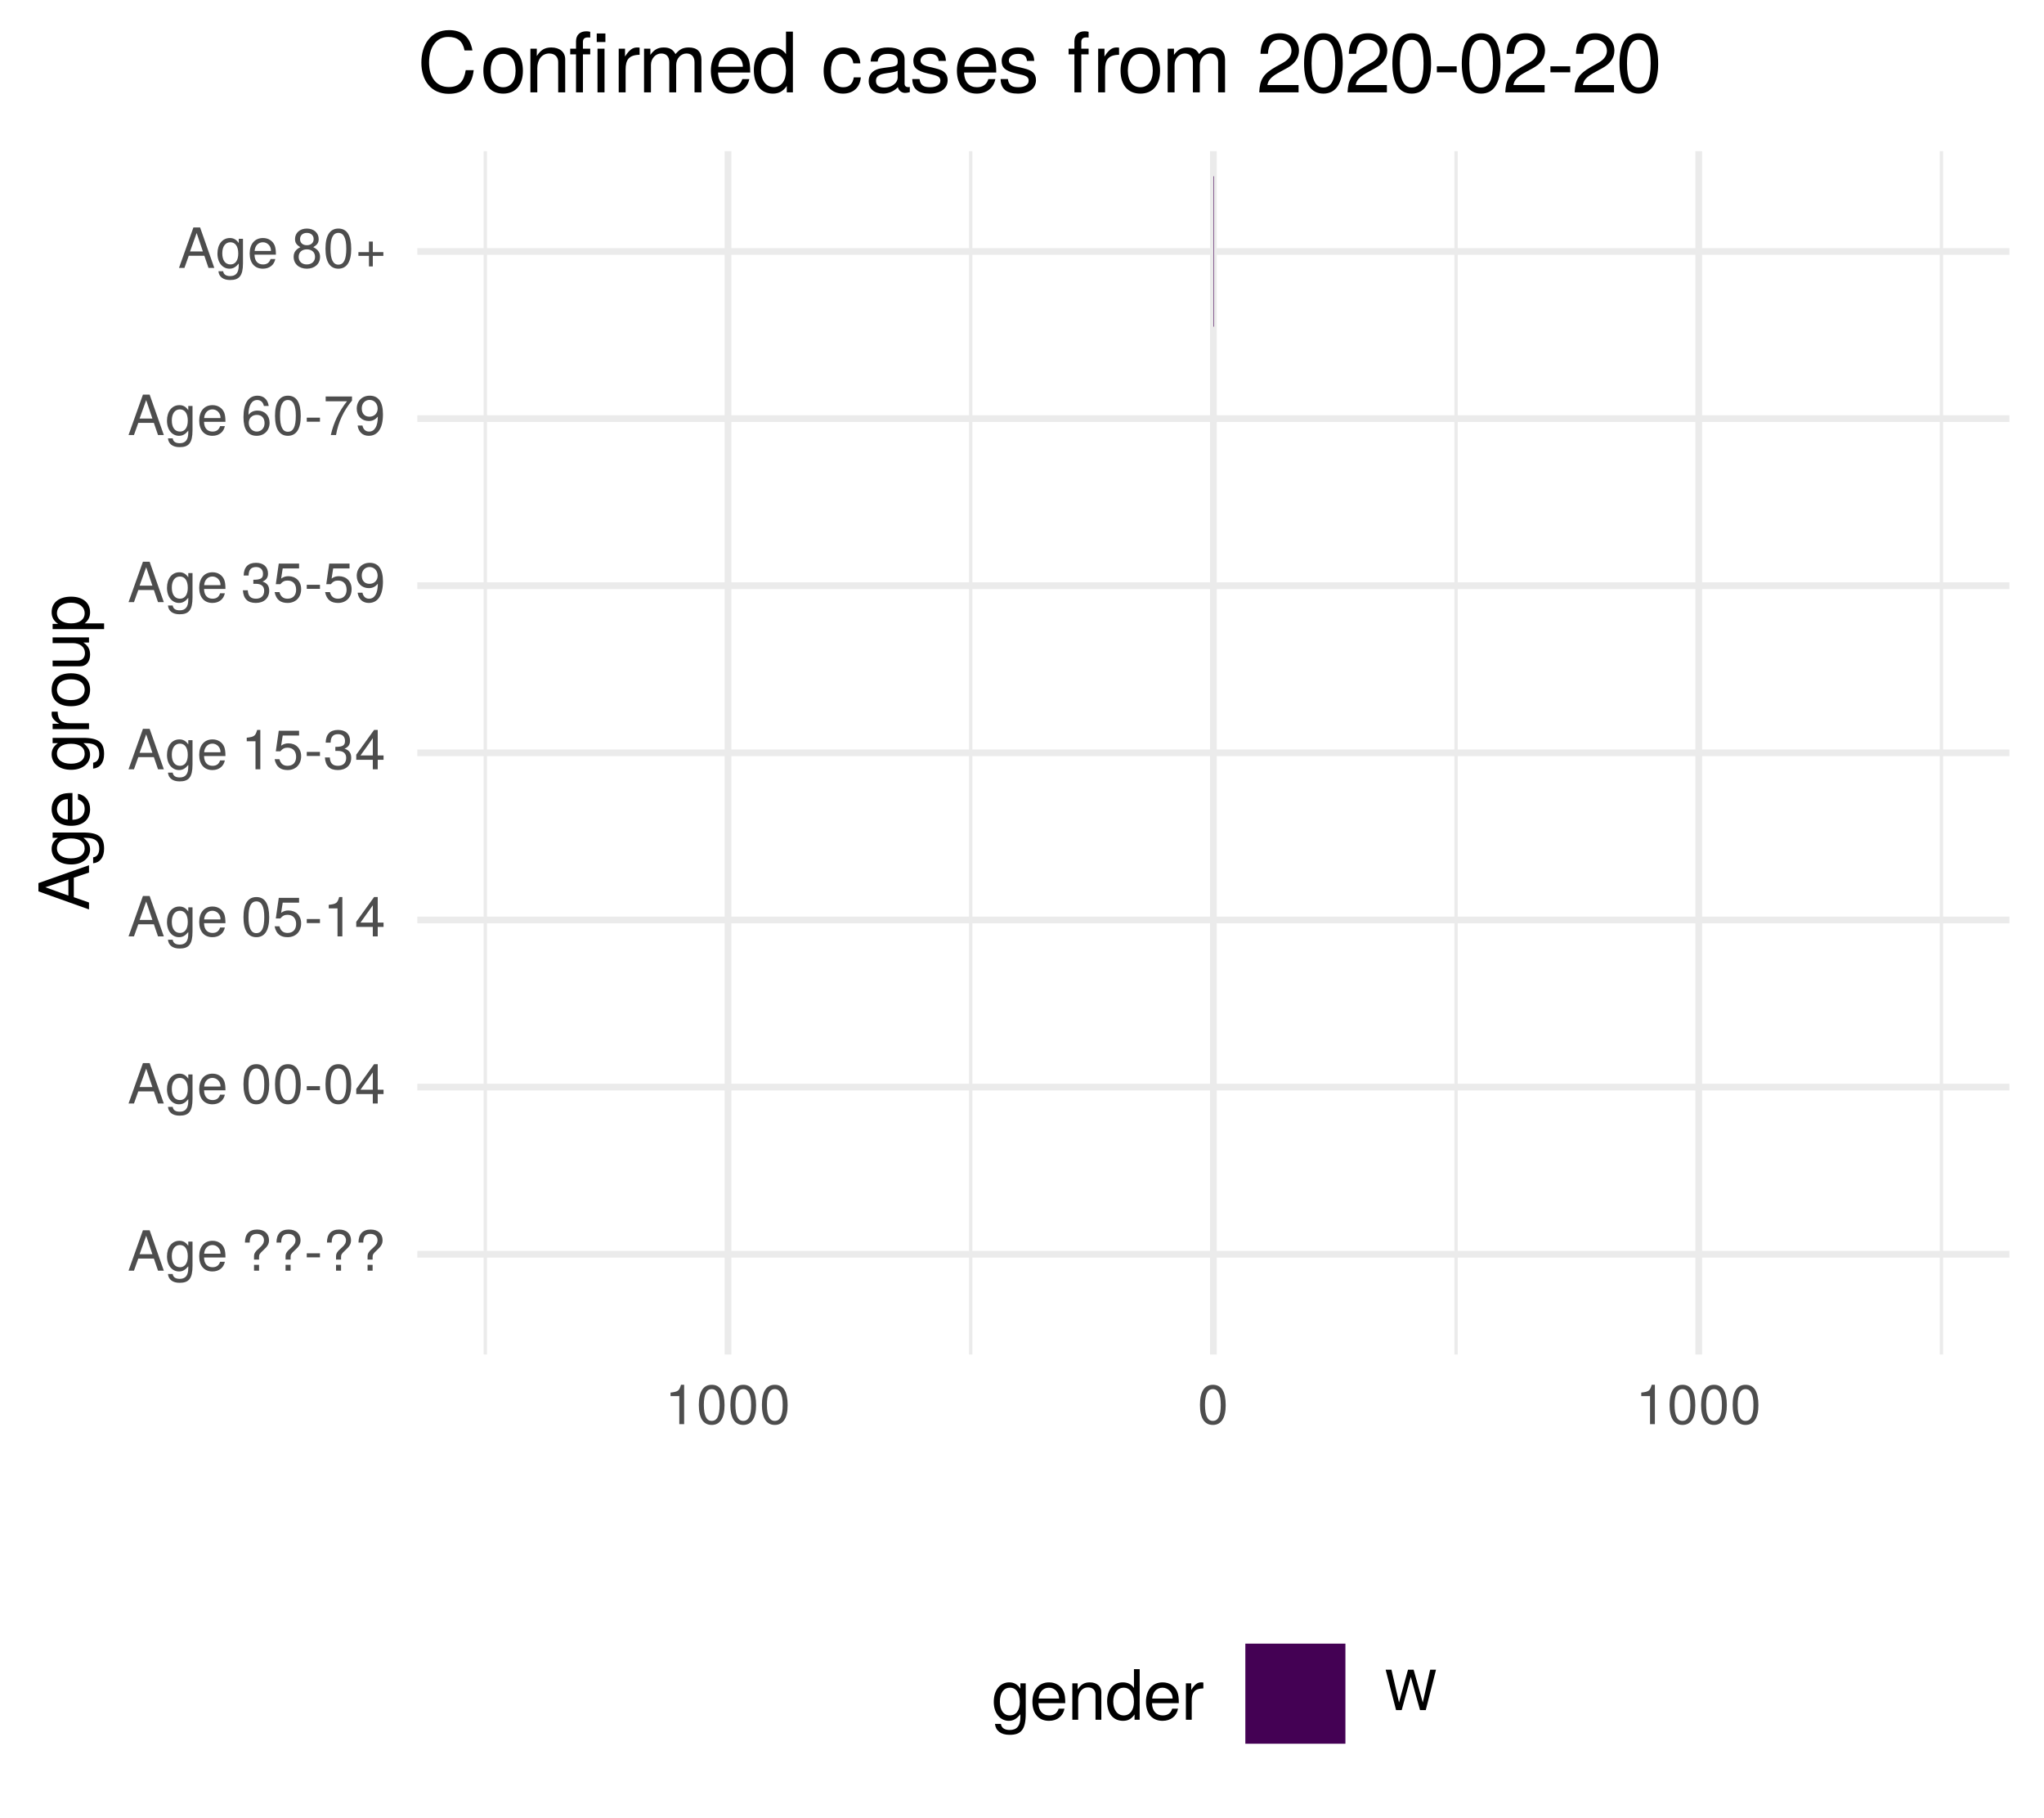
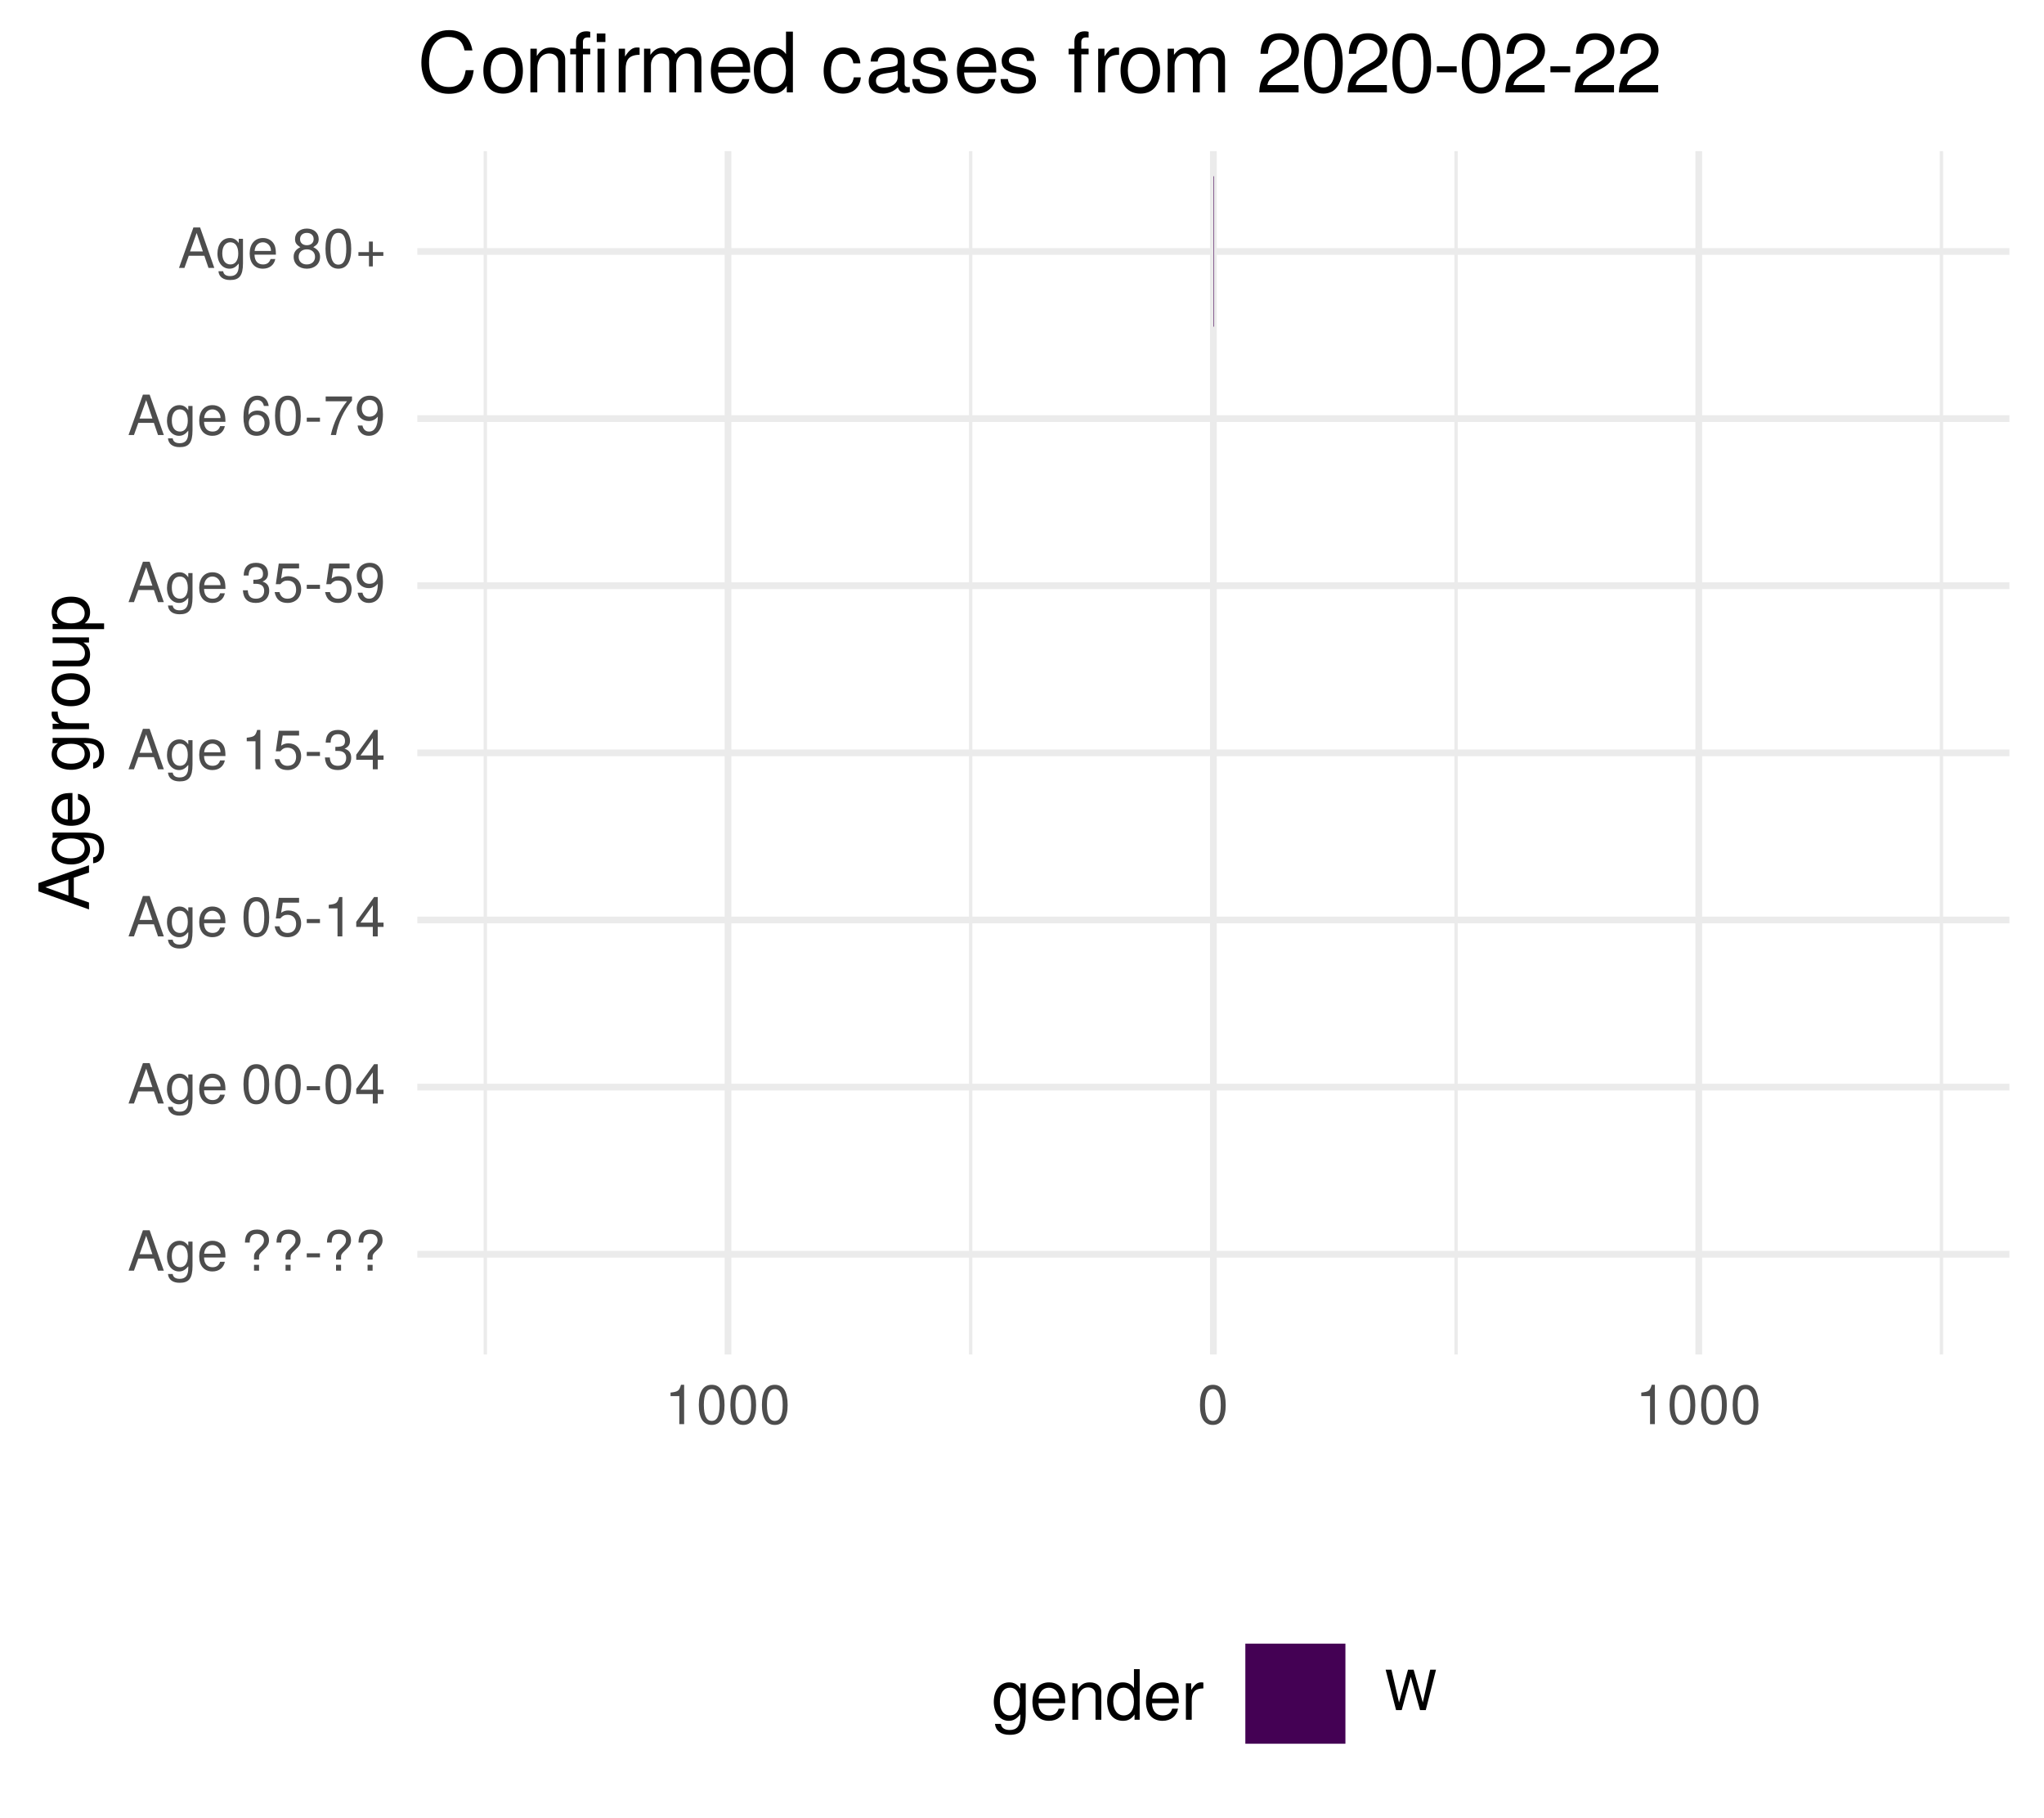
<svg xmlns="http://www.w3.org/2000/svg" xmlns:xlink="http://www.w3.org/1999/xlink" width="324pt" height="288pt" viewBox="0 0 324 288" version="1.1">
  <defs>
    <g>
      <symbol overflow="visible" id="glyph0-0">
        <path style="stroke:none;" d="" />
      </symbol>
      <symbol overflow="visible" id="glyph0-1">
        <path style="stroke:none;" d="M 5.75 0 L 3.5 -6.406 L 2.438 -6.406 L 0.156 0 L 1.016 0 L 1.703 -1.922 L 4.172 -1.922 L 4.828 0 Z M 3.938 -2.609 L 1.906 -2.609 L 2.953 -5.531 Z M 3.938 -2.609 " />
      </symbol>
      <symbol overflow="visible" id="glyph0-2">
        <path style="stroke:none;" d="M 4.297 -0.75 L 4.297 -4.609 L 3.625 -4.609 L 3.625 -3.938 C 3.25 -4.484 2.812 -4.734 2.219 -4.734 C 1.047 -4.734 0.25 -3.75 0.25 -2.266 C 0.25 -0.812 1.078 0.125 2.156 0.125 C 2.734 0.125 3.141 -0.109 3.625 -0.688 L 3.625 -0.391 C 3.625 0.828 3.125 1.297 2.266 1.297 C 1.688 1.297 1.234 1.094 1.156 0.531 L 0.406 0.531 C 0.484 1.406 1.156 1.922 2.25 1.922 C 3.688 1.922 4.297 1.281 4.297 -0.75 Z M 3.547 -2.281 C 3.547 -1.172 3.078 -0.547 2.312 -0.547 C 1.5 -0.547 1.016 -1.188 1.016 -2.312 C 1.016 -3.406 1.516 -4.062 2.297 -4.062 C 3.094 -4.062 3.547 -3.391 3.547 -2.281 Z M 3.547 -2.281 " />
      </symbol>
      <symbol overflow="visible" id="glyph0-3">
        <path style="stroke:none;" d="M 4.516 -2.094 C 4.516 -2.766 4.453 -3.188 4.328 -3.531 C 4.031 -4.281 3.328 -4.734 2.469 -4.734 C 1.172 -4.734 0.359 -3.797 0.359 -2.281 C 0.359 -0.766 1.156 0.125 2.453 0.125 C 3.5 0.125 4.234 -0.469 4.422 -1.406 L 3.672 -1.406 C 3.469 -0.797 3.062 -0.547 2.469 -0.547 C 1.703 -0.547 1.141 -1.031 1.125 -2.094 Z M 3.734 -2.75 C 3.734 -2.75 3.734 -2.703 3.719 -2.688 L 1.141 -2.688 C 1.203 -3.516 1.719 -4.062 2.453 -4.062 C 3.172 -4.062 3.734 -3.469 3.734 -2.75 Z M 3.734 -2.75 " />
      </symbol>
      <symbol overflow="visible" id="glyph0-4">
        <path style="stroke:none;" d="" />
      </symbol>
      <symbol overflow="visible" id="glyph0-5">
        <path style="stroke:none;" d="M 4.422 -4.828 C 4.422 -5.859 3.688 -6.516 2.547 -6.516 C 1.281 -6.516 0.609 -5.812 0.609 -4.453 L 1.359 -4.453 C 1.359 -5.422 1.719 -5.828 2.5 -5.828 C 3.172 -5.828 3.625 -5.422 3.625 -4.828 C 3.625 -4.422 3.438 -4.078 2.969 -3.672 C 2.453 -3.203 2.453 -3.203 2.297 -3 C 2.109 -2.75 2.047 -2.547 2.047 -2.234 L 2.047 -1.75 L 2.844 -1.75 L 2.844 -2.156 C 2.844 -2.547 2.938 -2.703 3.531 -3.25 C 4.203 -3.859 4.422 -4.25 4.422 -4.828 Z M 2.844 0 L 2.844 -0.922 L 2.047 -0.922 L 2.047 0 Z M 2.844 0 " />
      </symbol>
      <symbol overflow="visible" id="glyph0-6">
        <path style="stroke:none;" d="M 2.5 -2.109 L 2.5 -2.75 L 0.406 -2.75 L 0.406 -2.109 Z M 2.5 -2.109 " />
      </symbol>
      <symbol overflow="visible" id="glyph0-7">
        <path style="stroke:none;" d="M 4.453 -3 C 4.453 -5.156 3.781 -6.234 2.422 -6.234 C 1.078 -6.234 0.375 -5.141 0.375 -3.047 C 0.375 -0.953 1.078 0.125 2.422 0.125 C 3.734 0.125 4.453 -0.953 4.453 -3 Z M 3.672 -3.062 C 3.672 -1.297 3.266 -0.516 2.406 -0.516 C 1.578 -0.516 1.172 -1.344 1.172 -3.047 C 1.172 -4.75 1.578 -5.547 2.422 -5.547 C 3.25 -5.547 3.672 -4.734 3.672 -3.062 Z M 3.672 -3.062 " />
      </symbol>
      <symbol overflow="visible" id="glyph0-8">
        <path style="stroke:none;" d="M 4.578 -1.5 L 4.578 -2.188 L 3.656 -2.188 L 3.656 -6.234 L 3.078 -6.234 L 0.25 -2.312 L 0.25 -1.5 L 2.875 -1.5 L 2.875 0 L 3.656 0 L 3.656 -1.5 Z M 2.875 -2.188 L 0.922 -2.188 L 2.875 -4.922 Z M 2.875 -2.188 " />
      </symbol>
      <symbol overflow="visible" id="glyph0-9">
        <path style="stroke:none;" d="M 4.516 -2.062 C 4.516 -3.297 3.688 -4.109 2.5 -4.109 C 2.062 -4.109 1.703 -4 1.344 -3.734 L 1.594 -5.344 L 4.188 -5.344 L 4.188 -6.109 L 0.969 -6.109 L 0.5 -2.844 L 1.219 -2.844 C 1.578 -3.266 1.875 -3.422 2.359 -3.422 C 3.188 -3.422 3.719 -2.891 3.719 -1.969 C 3.719 -1.062 3.203 -0.547 2.359 -0.547 C 1.688 -0.547 1.266 -0.891 1.078 -1.594 L 0.312 -1.594 C 0.562 -0.359 1.266 0.125 2.375 0.125 C 3.641 0.125 4.516 -0.75 4.516 -2.062 Z M 4.516 -2.062 " />
      </symbol>
      <symbol overflow="visible" id="glyph0-10">
        <path style="stroke:none;" d="M 3.047 0 L 3.047 -6.234 L 2.547 -6.234 C 2.266 -5.281 2.094 -5.141 0.891 -5 L 0.891 -4.438 L 2.281 -4.438 L 2.281 0 Z M 3.047 0 " />
      </symbol>
      <symbol overflow="visible" id="glyph0-11">
        <path style="stroke:none;" d="M 4.453 -1.812 C 4.453 -2.562 4.141 -3.016 3.391 -3.266 C 3.969 -3.5 4.266 -3.891 4.266 -4.516 C 4.266 -5.594 3.547 -6.234 2.359 -6.234 C 1.109 -6.234 0.438 -5.547 0.406 -4.219 L 1.188 -4.219 C 1.203 -5.141 1.578 -5.562 2.375 -5.562 C 3.062 -5.562 3.469 -5.156 3.469 -4.5 C 3.469 -3.828 3.188 -3.547 1.938 -3.547 L 1.938 -2.906 L 2.359 -2.906 C 3.219 -2.906 3.656 -2.5 3.656 -1.797 C 3.656 -1.016 3.172 -0.547 2.359 -0.547 C 1.516 -0.547 1.109 -0.969 1.062 -1.875 L 0.281 -1.875 C 0.375 -0.5 1.062 0.125 2.344 0.125 C 3.625 0.125 4.453 -0.641 4.453 -1.812 Z M 4.453 -1.812 " />
      </symbol>
      <symbol overflow="visible" id="glyph0-12">
        <path style="stroke:none;" d="M 4.484 -3.266 C 4.484 -5.219 3.797 -6.234 2.375 -6.234 C 1.188 -6.234 0.328 -5.391 0.328 -4.172 C 0.328 -3.016 1.125 -2.219 2.25 -2.219 C 2.844 -2.219 3.266 -2.438 3.672 -2.922 C 3.672 -1.406 3.172 -0.547 2.281 -0.547 C 1.734 -0.547 1.359 -0.891 1.234 -1.5 L 0.469 -1.5 C 0.609 -0.469 1.281 0.125 2.234 0.125 C 3.688 0.125 4.484 -1.109 4.484 -3.266 Z M 3.641 -4.188 C 3.641 -3.422 3.094 -2.906 2.344 -2.906 C 1.594 -2.906 1.125 -3.391 1.125 -4.234 C 1.125 -5.016 1.656 -5.562 2.359 -5.562 C 3.094 -5.562 3.641 -5 3.641 -4.188 Z M 3.641 -4.188 " />
      </symbol>
      <symbol overflow="visible" id="glyph0-13">
        <path style="stroke:none;" d="M 4.516 -1.938 C 4.516 -3.094 3.719 -3.875 2.609 -3.875 C 1.984 -3.875 1.5 -3.641 1.172 -3.188 C 1.172 -4.703 1.672 -5.547 2.562 -5.547 C 3.109 -5.547 3.484 -5.203 3.609 -4.609 L 4.375 -4.609 C 4.234 -5.625 3.562 -6.234 2.609 -6.234 C 1.156 -6.234 0.375 -5.016 0.375 -2.844 C 0.375 -0.891 1.047 0.125 2.469 0.125 C 3.656 0.125 4.516 -0.719 4.516 -1.938 Z M 3.719 -1.875 C 3.719 -1.094 3.188 -0.547 2.484 -0.547 C 1.766 -0.547 1.219 -1.125 1.219 -1.922 C 1.219 -2.688 1.734 -3.188 2.5 -3.188 C 3.25 -3.188 3.719 -2.703 3.719 -1.875 Z M 3.719 -1.875 " />
      </symbol>
      <symbol overflow="visible" id="glyph0-14">
        <path style="stroke:none;" d="M 4.578 -5.453 L 4.578 -6.109 L 0.406 -6.109 L 0.406 -5.344 L 3.781 -5.344 C 2.531 -3.781 1.656 -1.953 1.219 0 L 2.047 0 C 2.391 -2.016 3.266 -3.891 4.578 -5.453 Z M 4.578 -5.453 " />
      </symbol>
      <symbol overflow="visible" id="glyph0-15">
        <path style="stroke:none;" d="M 4.516 -1.766 C 4.516 -2.453 4.156 -2.938 3.438 -3.281 C 4.078 -3.672 4.297 -3.984 4.297 -4.578 C 4.297 -5.547 3.531 -6.234 2.422 -6.234 C 1.312 -6.234 0.547 -5.547 0.547 -4.578 C 0.547 -4 0.75 -3.672 1.391 -3.281 C 0.672 -2.938 0.328 -2.453 0.328 -1.766 C 0.328 -0.625 1.188 0.125 2.422 0.125 C 3.656 0.125 4.516 -0.625 4.516 -1.766 Z M 3.5 -4.562 C 3.5 -3.969 3.062 -3.594 2.422 -3.594 C 1.766 -3.594 1.344 -3.969 1.344 -4.562 C 1.344 -5.156 1.766 -5.547 2.422 -5.547 C 3.078 -5.547 3.5 -5.156 3.5 -4.562 Z M 3.719 -1.75 C 3.719 -1.016 3.188 -0.547 2.406 -0.547 C 1.641 -0.547 1.125 -1.016 1.125 -1.75 C 1.125 -2.484 1.641 -2.938 2.422 -2.938 C 3.188 -2.938 3.719 -2.484 3.719 -1.75 Z M 3.719 -1.75 " />
      </symbol>
      <symbol overflow="visible" id="glyph0-16">
        <path style="stroke:none;" d="M 4.547 -1.906 L 4.547 -2.5 L 2.875 -2.5 L 2.875 -4.172 L 2.266 -4.172 L 2.266 -2.5 L 0.594 -2.5 L 0.594 -1.906 L 2.266 -1.906 L 2.266 -0.234 L 2.875 -0.234 L 2.875 -1.906 Z M 4.547 -1.906 " />
      </symbol>
      <symbol overflow="visible" id="glyph0-17">
        <path style="stroke:none;" d="M 8.172 -6.406 L 7.25 -6.406 L 6.078 -1.203 L 4.625 -6.406 L 3.734 -6.406 L 2.312 -1.203 L 1.109 -6.406 L 0.188 -6.406 L 1.844 0 L 2.734 0 L 4.172 -5.266 L 5.641 0 L 6.547 0 Z M 8.172 -6.406 " />
      </symbol>
      <symbol overflow="visible" id="glyph1-0">
        <path style="stroke:none;" d="" />
      </symbol>
      <symbol overflow="visible" id="glyph1-1">
        <path style="stroke:none;" d="M 0 -7.188 L -8.016 -4.359 L -8.016 -3.047 L 0 -0.188 L 0 -1.281 L -2.406 -2.125 L -2.406 -5.219 L 0 -6.031 Z M -3.266 -4.922 L -3.266 -2.375 L -6.922 -3.703 Z M -3.266 -4.922 " />
      </symbol>
      <symbol overflow="visible" id="glyph1-2">
        <path style="stroke:none;" d="M -0.953 -5.375 L -5.766 -5.375 L -5.766 -4.531 L -4.922 -4.531 C -5.609 -4.062 -5.922 -3.516 -5.922 -2.766 C -5.922 -1.312 -4.703 -0.312 -2.828 -0.312 C -1.016 -0.312 0.172 -1.344 0.172 -2.688 C 0.172 -3.422 -0.141 -3.922 -0.875 -4.531 L -0.484 -4.531 C 1.047 -4.531 1.625 -3.906 1.625 -2.844 C 1.625 -2.109 1.359 -1.547 0.656 -1.438 L 0.656 -0.5 C 1.75 -0.609 2.391 -1.453 2.391 -2.812 C 2.391 -4.609 1.594 -5.375 -0.953 -5.375 Z M -2.844 -4.438 C -1.469 -4.438 -0.688 -3.844 -0.688 -2.875 C -0.688 -1.875 -1.484 -1.281 -2.875 -1.281 C -4.266 -1.281 -5.078 -1.891 -5.078 -2.875 C -5.078 -3.859 -4.25 -4.438 -2.844 -4.438 Z M -2.844 -4.438 " />
      </symbol>
      <symbol overflow="visible" id="glyph1-3">
        <path style="stroke:none;" d="M -2.625 -5.641 C -3.453 -5.641 -3.984 -5.578 -4.406 -5.406 C -5.359 -5.031 -5.922 -4.156 -5.922 -3.078 C -5.922 -1.469 -4.734 -0.438 -2.844 -0.438 C -0.953 -0.438 0.172 -1.438 0.172 -3.062 C 0.172 -4.375 -0.578 -5.297 -1.75 -5.516 L -1.75 -4.594 C -0.984 -4.344 -0.688 -3.828 -0.688 -3.094 C -0.688 -2.141 -1.297 -1.422 -2.625 -1.391 Z M -3.438 -4.656 C -3.438 -4.656 -3.391 -4.656 -3.359 -4.656 L -3.359 -1.422 C -4.391 -1.5 -5.078 -2.141 -5.078 -3.062 C -5.078 -3.969 -4.328 -4.656 -3.438 -4.656 Z M -3.438 -4.656 " />
      </symbol>
      <symbol overflow="visible" id="glyph1-4">
        <path style="stroke:none;" d="" />
      </symbol>
      <symbol overflow="visible" id="glyph1-5">
        <path style="stroke:none;" d="M -4.969 -3.531 L -5.891 -3.531 C -5.922 -3.375 -5.922 -3.297 -5.922 -3.172 C -5.922 -2.578 -5.578 -2.141 -4.719 -1.609 L -5.766 -1.609 L -5.766 -0.766 L 0 -0.766 L 0 -1.688 L -2.984 -1.688 C -4.297 -1.688 -4.938 -2.109 -4.969 -3.531 Z M -4.969 -3.531 " />
      </symbol>
      <symbol overflow="visible" id="glyph1-6">
        <path style="stroke:none;" d="M -2.844 -5.609 C -4.828 -5.609 -5.922 -4.656 -5.922 -2.984 C -5.922 -1.375 -4.812 -0.391 -2.875 -0.391 C -0.953 -0.391 0.172 -1.359 0.172 -3 C 0.172 -4.625 -0.953 -5.609 -2.844 -5.609 Z M -2.844 -4.656 C -1.5 -4.656 -0.688 -4.016 -0.688 -3 C -0.688 -1.984 -1.484 -1.359 -2.875 -1.359 C -4.266 -1.359 -5.078 -1.984 -5.078 -3 C -5.078 -4.031 -4.281 -4.656 -2.844 -4.656 Z M -2.844 -4.656 " />
      </symbol>
      <symbol overflow="visible" id="glyph1-7">
        <path style="stroke:none;" d="M 0 -5.297 L -5.766 -5.297 L -5.766 -4.391 L -2.578 -4.391 C -1.406 -4.391 -0.641 -3.766 -0.641 -2.812 C -0.641 -2.094 -1.078 -1.625 -1.766 -1.625 L -5.766 -1.625 L -5.766 -0.719 L -1.406 -0.719 C -0.453 -0.719 0.172 -1.438 0.172 -2.547 C 0.172 -3.406 -0.125 -3.938 -0.891 -4.484 L 0 -4.484 Z M 0 -5.297 " />
      </symbol>
      <symbol overflow="visible" id="glyph1-8">
        <path style="stroke:none;" d="M -2.828 -5.75 C -4.766 -5.75 -5.922 -4.812 -5.922 -3.281 C -5.922 -2.5 -5.578 -1.875 -4.891 -1.438 L -5.766 -1.438 L -5.766 -0.609 L 2.391 -0.609 L 2.391 -1.516 L -0.688 -1.516 C -0.094 -2 0.172 -2.547 0.172 -3.281 C 0.172 -4.781 -0.984 -5.75 -2.828 -5.75 Z M -2.844 -4.797 C -1.547 -4.797 -0.688 -4.125 -0.688 -3.125 C -0.688 -2.156 -1.484 -1.516 -2.844 -1.516 C -4.188 -1.516 -5.078 -2.156 -5.078 -3.125 C -5.078 -4.141 -4.219 -4.797 -2.844 -4.797 Z M -2.844 -4.797 " />
      </symbol>
      <symbol overflow="visible" id="glyph2-0">
        <path style="stroke:none;" d="" />
      </symbol>
      <symbol overflow="visible" id="glyph2-1">
        <path style="stroke:none;" d="M 5.375 -0.953 L 5.375 -5.766 L 4.531 -5.766 L 4.531 -4.922 C 4.062 -5.609 3.516 -5.922 2.766 -5.922 C 1.312 -5.922 0.312 -4.703 0.312 -2.828 C 0.312 -1.016 1.344 0.172 2.688 0.172 C 3.422 0.172 3.922 -0.141 4.531 -0.875 L 4.531 -0.484 C 4.531 1.047 3.906 1.625 2.844 1.625 C 2.109 1.625 1.547 1.359 1.438 0.656 L 0.5 0.656 C 0.609 1.75 1.453 2.391 2.812 2.391 C 4.609 2.391 5.375 1.594 5.375 -0.953 Z M 4.438 -2.844 C 4.438 -1.469 3.844 -0.688 2.875 -0.688 C 1.875 -0.688 1.281 -1.484 1.281 -2.875 C 1.281 -4.266 1.891 -5.078 2.875 -5.078 C 3.859 -5.078 4.438 -4.25 4.438 -2.844 Z M 4.438 -2.844 " />
      </symbol>
      <symbol overflow="visible" id="glyph2-2">
        <path style="stroke:none;" d="M 5.641 -2.625 C 5.641 -3.453 5.578 -3.984 5.406 -4.406 C 5.031 -5.359 4.156 -5.922 3.078 -5.922 C 1.469 -5.922 0.438 -4.734 0.438 -2.844 C 0.438 -0.953 1.438 0.172 3.062 0.172 C 4.375 0.172 5.297 -0.578 5.516 -1.75 L 4.594 -1.75 C 4.344 -0.984 3.828 -0.688 3.094 -0.688 C 2.141 -0.688 1.422 -1.297 1.391 -2.625 Z M 4.656 -3.438 C 4.656 -3.438 4.656 -3.391 4.656 -3.359 L 1.422 -3.359 C 1.5 -4.391 2.141 -5.078 3.062 -5.078 C 3.969 -5.078 4.656 -4.328 4.656 -3.438 Z M 4.656 -3.438 " />
      </symbol>
      <symbol overflow="visible" id="glyph2-3">
        <path style="stroke:none;" d="M 5.359 0 L 5.359 -4.359 C 5.359 -5.312 4.641 -5.922 3.531 -5.922 C 2.672 -5.922 2.125 -5.594 1.609 -4.797 L 1.609 -5.766 L 0.766 -5.766 L 0.766 0 L 1.688 0 L 1.688 -3.172 C 1.688 -4.359 2.328 -5.125 3.25 -5.125 C 3.984 -5.125 4.438 -4.688 4.438 -4 L 4.438 0 Z M 5.359 0 " />
      </symbol>
      <symbol overflow="visible" id="glyph2-4">
        <path style="stroke:none;" d="M 5.438 0 L 5.438 -8.016 L 4.531 -8.016 L 4.531 -5.031 C 4.141 -5.625 3.531 -5.922 2.766 -5.922 C 1.266 -5.922 0.281 -4.781 0.281 -2.938 C 0.281 -0.984 1.25 0.172 2.797 0.172 C 3.594 0.172 4.141 -0.125 4.625 -0.844 L 4.625 0 Z M 4.531 -2.859 C 4.531 -1.531 3.891 -0.688 2.922 -0.688 C 1.906 -0.688 1.25 -1.547 1.25 -2.875 C 1.25 -4.219 1.906 -5.078 2.922 -5.078 C 3.906 -5.078 4.531 -4.188 4.531 -2.859 Z M 4.531 -2.859 " />
      </symbol>
      <symbol overflow="visible" id="glyph2-5">
        <path style="stroke:none;" d="M 3.531 -4.969 L 3.531 -5.891 C 3.375 -5.922 3.297 -5.922 3.172 -5.922 C 2.578 -5.922 2.141 -5.578 1.609 -4.719 L 1.609 -5.766 L 0.766 -5.766 L 0.766 0 L 1.688 0 L 1.688 -2.984 C 1.688 -4.297 2.109 -4.938 3.531 -4.969 Z M 3.531 -4.969 " />
      </symbol>
      <symbol overflow="visible" id="glyph3-0">
        <path style="stroke:none;" d="" />
      </symbol>
      <symbol overflow="visible" id="glyph3-1">
        <path style="stroke:none;" d="M 8.938 -3.516 L 7.672 -3.516 C 7.375 -1.688 6.609 -0.844 4.984 -0.844 C 3.078 -0.844 1.859 -2.312 1.859 -4.719 C 1.859 -7.188 3.031 -8.781 4.891 -8.781 C 6.391 -8.781 7.188 -8.109 7.484 -6.641 L 8.734 -6.641 C 8.359 -8.75 7.141 -9.859 5.031 -9.859 C 2.109 -9.859 0.641 -7.516 0.641 -4.703 C 0.641 -1.891 2.156 0.234 4.984 0.234 C 7.328 0.234 8.641 -1 8.938 -3.516 Z M 8.938 -3.516 " />
      </symbol>
      <symbol overflow="visible" id="glyph3-2">
        <path style="stroke:none;" d="M 6.734 -3.406 C 6.734 -5.797 5.578 -7.109 3.594 -7.109 C 1.656 -7.109 0.469 -5.781 0.469 -3.453 C 0.469 -1.141 1.641 0.203 3.609 0.203 C 5.547 0.203 6.734 -1.141 6.734 -3.406 Z M 5.578 -3.422 C 5.578 -1.797 4.812 -0.812 3.609 -0.812 C 2.375 -0.812 1.625 -1.781 1.625 -3.453 C 1.625 -5.125 2.375 -6.094 3.609 -6.094 C 4.844 -6.094 5.578 -5.141 5.578 -3.422 Z M 5.578 -3.422 " />
      </symbol>
      <symbol overflow="visible" id="glyph3-3">
        <path style="stroke:none;" d="M 6.438 0 L 6.438 -5.234 C 6.438 -6.375 5.578 -7.109 4.234 -7.109 C 3.203 -7.109 2.547 -6.719 1.938 -5.75 L 1.938 -6.922 L 0.922 -6.922 L 0.922 0 L 2.016 0 L 2.016 -3.812 C 2.016 -5.234 2.781 -6.156 3.906 -6.156 C 4.781 -6.156 5.328 -5.625 5.328 -4.797 L 5.328 0 Z M 6.438 0 " />
      </symbol>
      <symbol overflow="visible" id="glyph3-4">
        <path style="stroke:none;" d="M 3.406 -6.016 L 3.406 -6.922 L 2.25 -6.922 L 2.25 -8 C 2.25 -8.469 2.516 -8.703 3.031 -8.703 C 3.109 -8.703 3.156 -8.703 3.406 -8.688 L 3.406 -9.594 C 3.156 -9.656 3.016 -9.672 2.781 -9.672 C 1.766 -9.672 1.156 -9.078 1.156 -8.094 L 1.156 -6.922 L 0.234 -6.922 L 0.234 -6.016 L 1.156 -6.016 L 1.156 0 L 2.25 0 L 2.25 -6.016 Z M 5.672 0 L 5.672 -6.922 L 4.562 -6.922 L 4.562 0 Z M 5.812 -7.969 L 5.812 -9.328 L 4.438 -9.328 L 4.438 -7.969 Z M 5.812 -7.969 " />
      </symbol>
      <symbol overflow="visible" id="glyph3-5">
        <path style="stroke:none;" d="M 4.234 -5.953 L 4.234 -7.078 C 4.047 -7.109 3.969 -7.109 3.812 -7.109 C 3.109 -7.109 2.562 -6.688 1.922 -5.672 L 1.922 -6.922 L 0.922 -6.922 L 0.922 0 L 2.016 0 L 2.016 -3.594 C 2.016 -5.156 2.531 -5.922 4.234 -5.953 Z M 4.234 -5.953 " />
      </symbol>
      <symbol overflow="visible" id="glyph3-6">
        <path style="stroke:none;" d="M 10.031 0 L 10.031 -5.188 C 10.031 -6.438 9.344 -7.109 8.047 -7.109 C 7.125 -7.109 6.578 -6.844 5.922 -6.062 C 5.516 -6.797 4.969 -7.109 4.062 -7.109 C 3.141 -7.109 2.531 -6.766 1.938 -5.938 L 1.938 -6.922 L 0.938 -6.922 L 0.938 0 L 2.031 0 L 2.031 -4.344 C 2.031 -5.344 2.766 -6.156 3.656 -6.156 C 4.469 -6.156 4.938 -5.656 4.938 -4.766 L 4.938 0 L 6.031 0 L 6.031 -4.344 C 6.031 -5.344 6.766 -6.156 7.672 -6.156 C 8.469 -6.156 8.938 -5.641 8.938 -4.766 L 8.938 0 Z M 10.031 0 " />
      </symbol>
      <symbol overflow="visible" id="glyph3-7">
        <path style="stroke:none;" d="M 6.766 -3.141 C 6.766 -4.141 6.688 -4.781 6.5 -5.297 C 6.047 -6.438 4.984 -7.109 3.703 -7.109 C 1.766 -7.109 0.531 -5.688 0.531 -3.422 C 0.531 -1.156 1.734 0.203 3.672 0.203 C 5.25 0.203 6.344 -0.703 6.625 -2.094 L 5.516 -2.094 C 5.219 -1.188 4.594 -0.812 3.703 -0.812 C 2.562 -0.812 1.703 -1.562 1.672 -3.141 Z M 5.594 -4.125 C 5.594 -4.125 5.594 -4.062 5.578 -4.047 L 1.703 -4.047 C 1.797 -5.266 2.578 -6.094 3.688 -6.094 C 4.766 -6.094 5.594 -5.203 5.594 -4.125 Z M 5.594 -4.125 " />
      </symbol>
      <symbol overflow="visible" id="glyph3-8">
        <path style="stroke:none;" d="M 6.531 0 L 6.531 -9.625 L 5.438 -9.625 L 5.438 -6.047 C 4.984 -6.75 4.234 -7.109 3.312 -7.109 C 1.516 -7.109 0.344 -5.734 0.344 -3.531 C 0.344 -1.188 1.484 0.203 3.359 0.203 C 4.297 0.203 4.969 -0.156 5.562 -1.016 L 5.562 0 Z M 5.438 -3.438 C 5.438 -1.828 4.672 -0.828 3.516 -0.828 C 2.297 -0.828 1.484 -1.844 1.484 -3.453 C 1.484 -5.062 2.297 -6.094 3.5 -6.094 C 4.688 -6.094 5.438 -5.031 5.438 -3.438 Z M 5.438 -3.438 " />
      </symbol>
      <symbol overflow="visible" id="glyph3-9">
        <path style="stroke:none;" d="" />
      </symbol>
      <symbol overflow="visible" id="glyph3-10">
        <path style="stroke:none;" d="M 6.297 -2.375 L 5.188 -2.375 C 5 -1.266 4.438 -0.812 3.5 -0.812 C 2.281 -0.812 1.562 -1.75 1.562 -3.391 C 1.562 -5.125 2.266 -6.094 3.469 -6.094 C 4.391 -6.094 4.984 -5.562 5.109 -4.594 L 6.219 -4.594 C 6.094 -6.281 5.031 -7.109 3.484 -7.109 C 1.625 -7.109 0.406 -5.688 0.406 -3.391 C 0.406 -1.156 1.594 0.203 3.469 0.203 C 5.125 0.203 6.172 -0.797 6.297 -2.375 Z M 6.297 -2.375 " />
      </symbol>
      <symbol overflow="visible" id="glyph3-11">
        <path style="stroke:none;" d="M 7.062 -0.031 L 7.062 -0.859 C 6.938 -0.828 6.891 -0.828 6.828 -0.828 C 6.438 -0.828 6.234 -1.031 6.234 -1.375 L 6.234 -5.234 C 6.234 -6.453 5.328 -7.109 3.625 -7.109 C 1.953 -7.109 0.922 -6.469 0.859 -4.875 L 1.969 -4.875 C 2.062 -5.719 2.562 -6.094 3.594 -6.094 C 4.578 -6.094 5.141 -5.734 5.141 -5.062 L 5.141 -4.781 C 5.141 -4.312 4.859 -4.125 3.984 -4.016 C 2.422 -3.812 2.188 -3.766 1.766 -3.594 C 0.969 -3.266 0.547 -2.641 0.547 -1.797 C 0.547 -0.547 1.422 0.203 2.828 0.203 C 3.703 0.203 4.562 -0.172 5.172 -0.812 C 5.297 -0.297 5.766 0.094 6.312 0.094 C 6.531 0.094 6.703 0.062 7.062 -0.031 Z M 5.141 -2.391 C 5.141 -1.406 4.125 -0.766 3.062 -0.766 C 2.203 -0.766 1.703 -1.062 1.703 -1.828 C 1.703 -2.547 2.188 -2.859 3.359 -3.031 C 4.531 -3.188 4.766 -3.25 5.141 -3.422 Z M 5.141 -2.391 " />
      </symbol>
      <symbol overflow="visible" id="glyph3-12">
        <path style="stroke:none;" d="M 6.062 -1.938 C 6.062 -2.969 5.484 -3.484 4.109 -3.812 L 3.047 -4.062 C 2.156 -4.281 1.766 -4.562 1.766 -5.062 C 1.766 -5.688 2.344 -6.094 3.234 -6.094 C 4.125 -6.094 4.594 -5.719 4.625 -4.984 L 5.781 -4.984 C 5.766 -6.344 4.875 -7.109 3.281 -7.109 C 1.656 -7.109 0.625 -6.281 0.625 -5 C 0.625 -3.922 1.172 -3.406 2.812 -3.016 L 3.844 -2.766 C 4.609 -2.578 4.906 -2.344 4.906 -1.844 C 4.906 -1.203 4.266 -0.812 3.297 -0.812 C 2.312 -0.812 1.75 -1.062 1.609 -2.109 L 0.453 -2.109 C 0.5 -0.516 1.406 0.203 3.203 0.203 C 4.953 0.203 6.062 -0.609 6.062 -1.938 Z M 6.062 -1.938 " />
      </symbol>
      <symbol overflow="visible" id="glyph3-13">
        <path style="stroke:none;" d="M 3.406 -6.016 L 3.406 -6.922 L 2.25 -6.922 L 2.25 -8 C 2.25 -8.469 2.516 -8.703 3.031 -8.703 C 3.109 -8.703 3.156 -8.703 3.406 -8.688 L 3.406 -9.594 C 3.156 -9.656 3.016 -9.672 2.781 -9.672 C 1.766 -9.672 1.156 -9.078 1.156 -8.094 L 1.156 -6.922 L 0.234 -6.922 L 0.234 -6.016 L 1.156 -6.016 L 1.156 0 L 2.25 0 L 2.25 -6.016 Z M 3.406 -6.016 " />
      </symbol>
      <symbol overflow="visible" id="glyph3-14">
        <path style="stroke:none;" d="M 6.75 -6.609 C 6.75 -8.203 5.516 -9.359 3.75 -9.359 C 1.828 -9.359 0.719 -8.391 0.656 -6.109 L 1.828 -6.109 C 1.922 -7.688 2.562 -8.344 3.703 -8.344 C 4.766 -8.344 5.562 -7.594 5.562 -6.594 C 5.562 -5.844 5.125 -5.219 4.297 -4.734 L 3.078 -4.047 C 1.125 -2.938 0.547 -2.062 0.453 0 L 6.688 0 L 6.688 -1.156 L 1.75 -1.156 C 1.875 -1.922 2.297 -2.406 3.453 -3.078 L 4.766 -3.797 C 6.078 -4.484 6.75 -5.469 6.75 -6.609 Z M 6.75 -6.609 " />
      </symbol>
      <symbol overflow="visible" id="glyph3-15">
        <path style="stroke:none;" d="M 6.688 -4.5 C 6.688 -7.75 5.672 -9.359 3.625 -9.359 C 1.609 -9.359 0.562 -7.719 0.562 -4.578 C 0.562 -1.422 1.625 0.203 3.625 0.203 C 5.609 0.203 6.688 -1.422 6.688 -4.5 Z M 5.5 -4.609 C 5.5 -1.953 4.891 -0.766 3.609 -0.766 C 2.375 -0.766 1.75 -2 1.75 -4.562 C 1.75 -7.125 2.375 -8.328 3.625 -8.328 C 4.891 -8.328 5.5 -7.109 5.5 -4.609 Z M 5.5 -4.609 " />
      </symbol>
      <symbol overflow="visible" id="glyph3-16">
        <path style="stroke:none;" d="M 3.75 -3.172 L 3.75 -4.125 L 0.609 -4.125 L 0.609 -3.172 Z M 3.75 -3.172 " />
      </symbol>
    </g>
    <clipPath id="clip1">
      <path d="M 76 23.957 L 78 23.957 L 78 214.648 L 76 214.648 Z M 76 23.957 " />
    </clipPath>
    <clipPath id="clip2">
      <path d="M 153 23.957 L 155 23.957 L 155 214.648 L 153 214.648 Z M 153 23.957 " />
    </clipPath>
    <clipPath id="clip3">
      <path d="M 230 23.957 L 232 23.957 L 232 214.648 L 230 214.648 Z M 230 23.957 " />
    </clipPath>
    <clipPath id="clip4">
      <path d="M 307 23.957 L 309 23.957 L 309 214.648 L 307 214.648 Z M 307 23.957 " />
    </clipPath>
    <clipPath id="clip5">
      <path d="M 66.152 198 L 318.523 198 L 318.523 200 L 66.152 200 Z M 66.152 198 " />
    </clipPath>
    <clipPath id="clip6">
      <path d="M 66.152 171 L 318.523 171 L 318.523 173 L 66.152 173 Z M 66.152 171 " />
    </clipPath>
    <clipPath id="clip7">
      <path d="M 66.152 145 L 318.523 145 L 318.523 147 L 66.152 147 Z M 66.152 145 " />
    </clipPath>
    <clipPath id="clip8">
      <path d="M 66.152 118 L 318.523 118 L 318.523 120 L 66.152 120 Z M 66.152 118 " />
    </clipPath>
    <clipPath id="clip9">
      <path d="M 66.152 92 L 318.523 92 L 318.523 94 L 66.152 94 Z M 66.152 92 " />
    </clipPath>
    <clipPath id="clip10">
      <path d="M 66.152 65 L 318.523 65 L 318.523 67 L 66.152 67 Z M 66.152 65 " />
    </clipPath>
    <clipPath id="clip11">
      <path d="M 66.152 39 L 318.523 39 L 318.523 41 L 66.152 41 Z M 66.152 39 " />
    </clipPath>
    <clipPath id="clip12">
      <path d="M 114 23.957 L 116 23.957 L 116 214.648 L 114 214.648 Z M 114 23.957 " />
    </clipPath>
    <clipPath id="clip13">
      <path d="M 191 23.957 L 193 23.957 L 193 214.648 L 191 214.648 Z M 191 23.957 " />
    </clipPath>
    <clipPath id="clip14">
      <path d="M 268 23.957 L 270 23.957 L 270 214.648 L 268 214.648 Z M 268 23.957 " />
    </clipPath>
  </defs>
  <g id="surface2111">
    <rect x="0" y="0" width="324" height="288" style="fill:rgb(100%,100%,100%);fill-opacity:1;stroke:none;" />
    <g clip-path="url(#clip1)" clip-rule="nonzero">
      <path style="fill:none;stroke-width:0.533;stroke-linecap:butt;stroke-linejoin:round;stroke:rgb(92.157%,92.157%,92.157%);stroke-opacity:1;stroke-miterlimit:10;" d="M 76.93 214.652 L 76.93 23.957 " />
    </g>
    <g clip-path="url(#clip2)" clip-rule="nonzero">
      <path style="fill:none;stroke-width:0.533;stroke-linecap:butt;stroke-linejoin:round;stroke:rgb(92.157%,92.157%,92.157%);stroke-opacity:1;stroke-miterlimit:10;" d="M 153.867 214.652 L 153.867 23.957 " />
    </g>
    <g clip-path="url(#clip3)" clip-rule="nonzero">
      <path style="fill:none;stroke-width:0.533;stroke-linecap:butt;stroke-linejoin:round;stroke:rgb(92.157%,92.157%,92.157%);stroke-opacity:1;stroke-miterlimit:10;" d="M 230.805 214.652 L 230.805 23.957 " />
    </g>
    <g clip-path="url(#clip4)" clip-rule="nonzero">
      <path style="fill:none;stroke-width:0.533;stroke-linecap:butt;stroke-linejoin:round;stroke:rgb(92.157%,92.157%,92.157%);stroke-opacity:1;stroke-miterlimit:10;" d="M 307.742 214.652 L 307.742 23.957 " />
    </g>
    <g clip-path="url(#clip5)" clip-rule="nonzero">
      <path style="fill:none;stroke-width:1.067;stroke-linecap:butt;stroke-linejoin:round;stroke:rgb(92.157%,92.157%,92.157%);stroke-opacity:1;stroke-miterlimit:10;" d="M 66.152 198.762 L 318.52 198.762 " />
    </g>
    <g clip-path="url(#clip6)" clip-rule="nonzero">
      <path style="fill:none;stroke-width:1.067;stroke-linecap:butt;stroke-linejoin:round;stroke:rgb(92.157%,92.157%,92.157%);stroke-opacity:1;stroke-miterlimit:10;" d="M 66.152 172.273 L 318.52 172.273 " />
    </g>
    <g clip-path="url(#clip7)" clip-rule="nonzero">
      <path style="fill:none;stroke-width:1.067;stroke-linecap:butt;stroke-linejoin:round;stroke:rgb(92.157%,92.157%,92.157%);stroke-opacity:1;stroke-miterlimit:10;" d="M 66.152 145.789 L 318.52 145.789 " />
    </g>
    <g clip-path="url(#clip8)" clip-rule="nonzero">
      <path style="fill:none;stroke-width:1.067;stroke-linecap:butt;stroke-linejoin:round;stroke:rgb(92.157%,92.157%,92.157%);stroke-opacity:1;stroke-miterlimit:10;" d="M 66.152 119.305 L 318.52 119.305 " />
    </g>
    <g clip-path="url(#clip9)" clip-rule="nonzero">
      <path style="fill:none;stroke-width:1.067;stroke-linecap:butt;stroke-linejoin:round;stroke:rgb(92.157%,92.157%,92.157%);stroke-opacity:1;stroke-miterlimit:10;" d="M 66.152 92.82 L 318.52 92.82 " />
    </g>
    <g clip-path="url(#clip10)" clip-rule="nonzero">
      <path style="fill:none;stroke-width:1.067;stroke-linecap:butt;stroke-linejoin:round;stroke:rgb(92.157%,92.157%,92.157%);stroke-opacity:1;stroke-miterlimit:10;" d="M 66.152 66.336 L 318.52 66.336 " />
    </g>
    <g clip-path="url(#clip11)" clip-rule="nonzero">
      <path style="fill:none;stroke-width:1.067;stroke-linecap:butt;stroke-linejoin:round;stroke:rgb(92.157%,92.157%,92.157%);stroke-opacity:1;stroke-miterlimit:10;" d="M 66.152 39.852 L 318.52 39.852 " />
    </g>
    <g clip-path="url(#clip12)" clip-rule="nonzero">
      <path style="fill:none;stroke-width:1.067;stroke-linecap:butt;stroke-linejoin:round;stroke:rgb(92.157%,92.157%,92.157%);stroke-opacity:1;stroke-miterlimit:10;" d="M 115.398 214.652 L 115.398 23.957 " />
    </g>
    <g clip-path="url(#clip13)" clip-rule="nonzero">
      <path style="fill:none;stroke-width:1.067;stroke-linecap:butt;stroke-linejoin:round;stroke:rgb(92.157%,92.157%,92.157%);stroke-opacity:1;stroke-miterlimit:10;" d="M 192.336 214.652 L 192.336 23.957 " />
    </g>
    <g clip-path="url(#clip14)" clip-rule="nonzero">
      <path style="fill:none;stroke-width:1.067;stroke-linecap:butt;stroke-linejoin:round;stroke:rgb(92.157%,92.157%,92.157%);stroke-opacity:1;stroke-miterlimit:10;" d="M 269.273 214.652 L 269.273 23.957 " />
    </g>
    <path style=" stroke:none;fill-rule:nonzero;fill:rgb(26.667%,0.392%,32.941%);fill-opacity:1;" d="M 192.336 51.77 L 192.414 51.77 L 192.414 27.934 L 192.336 27.934 Z M 192.336 51.77 " />
    <g style="fill:rgb(30.196%,30.196%,30.196%);fill-opacity:1;">
      <use xlink:href="#glyph0-1" x="20.219" y="201.364" />
      <use xlink:href="#glyph0-2" x="26.219" y="201.364" />
      <use xlink:href="#glyph0-3" x="31.219" y="201.364" />
      <use xlink:href="#glyph0-4" x="36.219" y="201.364" />
      <use xlink:href="#glyph0-5" x="38.219" y="201.364" />
      <use xlink:href="#glyph0-5" x="43.219" y="201.364" />
      <use xlink:href="#glyph0-6" x="48.219" y="201.364" />
      <use xlink:href="#glyph0-5" x="51.219" y="201.364" />
      <use xlink:href="#glyph0-5" x="56.219" y="201.364" />
    </g>
    <g style="fill:rgb(30.196%,30.196%,30.196%);fill-opacity:1;">
      <use xlink:href="#glyph0-1" x="20.219" y="174.876" />
      <use xlink:href="#glyph0-2" x="26.219" y="174.876" />
      <use xlink:href="#glyph0-3" x="31.219" y="174.876" />
      <use xlink:href="#glyph0-4" x="36.219" y="174.876" />
      <use xlink:href="#glyph0-7" x="38.219" y="174.876" />
      <use xlink:href="#glyph0-7" x="43.219" y="174.876" />
      <use xlink:href="#glyph0-6" x="48.219" y="174.876" />
      <use xlink:href="#glyph0-7" x="51.219" y="174.876" />
      <use xlink:href="#glyph0-8" x="56.219" y="174.876" />
    </g>
    <g style="fill:rgb(30.196%,30.196%,30.196%);fill-opacity:1;">
      <use xlink:href="#glyph0-1" x="20.219" y="148.392" />
      <use xlink:href="#glyph0-2" x="26.219" y="148.392" />
      <use xlink:href="#glyph0-3" x="31.219" y="148.392" />
      <use xlink:href="#glyph0-4" x="36.219" y="148.392" />
      <use xlink:href="#glyph0-7" x="38.219" y="148.392" />
      <use xlink:href="#glyph0-9" x="43.219" y="148.392" />
      <use xlink:href="#glyph0-6" x="48.219" y="148.392" />
      <use xlink:href="#glyph0-10" x="51.219" y="148.392" />
      <use xlink:href="#glyph0-8" x="56.219" y="148.392" />
    </g>
    <g style="fill:rgb(30.196%,30.196%,30.196%);fill-opacity:1;">
      <use xlink:href="#glyph0-1" x="20.219" y="121.907" />
      <use xlink:href="#glyph0-2" x="26.219" y="121.907" />
      <use xlink:href="#glyph0-3" x="31.219" y="121.907" />
      <use xlink:href="#glyph0-4" x="36.219" y="121.907" />
      <use xlink:href="#glyph0-10" x="38.219" y="121.907" />
      <use xlink:href="#glyph0-9" x="43.219" y="121.907" />
      <use xlink:href="#glyph0-6" x="48.219" y="121.907" />
      <use xlink:href="#glyph0-11" x="51.219" y="121.907" />
      <use xlink:href="#glyph0-8" x="56.219" y="121.907" />
    </g>
    <g style="fill:rgb(30.196%,30.196%,30.196%);fill-opacity:1;">
      <use xlink:href="#glyph0-1" x="20.219" y="95.423" />
      <use xlink:href="#glyph0-2" x="26.219" y="95.423" />
      <use xlink:href="#glyph0-3" x="31.219" y="95.423" />
      <use xlink:href="#glyph0-4" x="36.219" y="95.423" />
      <use xlink:href="#glyph0-11" x="38.219" y="95.423" />
      <use xlink:href="#glyph0-9" x="43.219" y="95.423" />
      <use xlink:href="#glyph0-6" x="48.219" y="95.423" />
      <use xlink:href="#glyph0-9" x="51.219" y="95.423" />
      <use xlink:href="#glyph0-12" x="56.219" y="95.423" />
    </g>
    <g style="fill:rgb(30.196%,30.196%,30.196%);fill-opacity:1;">
      <use xlink:href="#glyph0-1" x="20.219" y="68.938" />
      <use xlink:href="#glyph0-2" x="26.219" y="68.938" />
      <use xlink:href="#glyph0-3" x="31.219" y="68.938" />
      <use xlink:href="#glyph0-4" x="36.219" y="68.938" />
      <use xlink:href="#glyph0-13" x="38.219" y="68.938" />
      <use xlink:href="#glyph0-7" x="43.219" y="68.938" />
      <use xlink:href="#glyph0-6" x="48.219" y="68.938" />
      <use xlink:href="#glyph0-14" x="51.219" y="68.938" />
      <use xlink:href="#glyph0-12" x="56.219" y="68.938" />
    </g>
    <g style="fill:rgb(30.196%,30.196%,30.196%);fill-opacity:1;">
      <use xlink:href="#glyph0-1" x="28.219" y="42.454" />
      <use xlink:href="#glyph0-2" x="34.219" y="42.454" />
      <use xlink:href="#glyph0-3" x="39.219" y="42.454" />
      <use xlink:href="#glyph0-4" x="44.219" y="42.454" />
      <use xlink:href="#glyph0-15" x="46.219" y="42.454" />
      <use xlink:href="#glyph0-7" x="51.219" y="42.454" />
      <use xlink:href="#glyph0-16" x="56.219" y="42.454" />
    </g>
    <g style="fill:rgb(30.196%,30.196%,30.196%);fill-opacity:1;">
      <use xlink:href="#glyph0-10" x="105.398" y="225.685" />
      <use xlink:href="#glyph0-7" x="110.398" y="225.685" />
      <use xlink:href="#glyph0-7" x="115.398" y="225.685" />
      <use xlink:href="#glyph0-7" x="120.398" y="225.685" />
    </g>
    <g style="fill:rgb(30.196%,30.196%,30.196%);fill-opacity:1;">
      <use xlink:href="#glyph0-7" x="189.836" y="225.685" />
    </g>
    <g style="fill:rgb(30.196%,30.196%,30.196%);fill-opacity:1;">
      <use xlink:href="#glyph0-10" x="259.273" y="225.685" />
      <use xlink:href="#glyph0-7" x="264.273" y="225.685" />
      <use xlink:href="#glyph0-7" x="269.273" y="225.685" />
      <use xlink:href="#glyph0-7" x="274.273" y="225.685" />
    </g>
    <g style="fill:rgb(0%,0%,0%);fill-opacity:1;">
      <use xlink:href="#glyph1-1" x="14.108" y="144.305" />
      <use xlink:href="#glyph1-2" x="14.108" y="137.305" />
      <use xlink:href="#glyph1-3" x="14.108" y="131.305" />
      <use xlink:href="#glyph1-4" x="14.108" y="125.305" />
      <use xlink:href="#glyph1-2" x="14.108" y="122.305" />
      <use xlink:href="#glyph1-5" x="14.108" y="116.305" />
      <use xlink:href="#glyph1-6" x="14.108" y="112.305" />
      <use xlink:href="#glyph1-7" x="14.108" y="106.305" />
      <use xlink:href="#glyph1-8" x="14.108" y="100.305" />
    </g>
    <g style="fill:rgb(0%,0%,0%);fill-opacity:1;">
      <use xlink:href="#glyph2-1" x="157.215" y="272.53" />
      <use xlink:href="#glyph2-2" x="163.215" y="272.53" />
      <use xlink:href="#glyph2-3" x="169.215" y="272.53" />
      <use xlink:href="#glyph2-4" x="175.215" y="272.53" />
      <use xlink:href="#glyph2-2" x="181.215" y="272.53" />
      <use xlink:href="#glyph2-5" x="187.215" y="272.53" />
    </g>
    <path style=" stroke:none;fill-rule:nonzero;fill:rgb(26.667%,0.392%,32.941%);fill-opacity:1;" d="M 197.402 276.332 L 213.266 276.332 L 213.266 260.469 L 197.402 260.469 Z M 197.402 276.332 " />
    <g style="fill:rgb(0%,0%,0%);fill-opacity:1;">
      <use xlink:href="#glyph0-17" x="219.453" y="271.005" />
    </g>
    <g style="fill:rgb(0%,0%,0%);fill-opacity:1;">
      <use xlink:href="#glyph3-1" x="66.152" y="14.633" />
      <use xlink:href="#glyph3-2" x="76.152" y="14.633" />
      <use xlink:href="#glyph3-3" x="83.152" y="14.633" />
      <use xlink:href="#glyph3-4" x="90.152" y="14.633" />
      <use xlink:href="#glyph3-5" x="97.152" y="14.633" />
      <use xlink:href="#glyph3-6" x="101.152" y="14.633" />
      <use xlink:href="#glyph3-7" x="112.152" y="14.633" />
      <use xlink:href="#glyph3-8" x="119.152" y="14.633" />
      <use xlink:href="#glyph3-9" x="126.152" y="14.633" />
      <use xlink:href="#glyph3-10" x="130.152" y="14.633" />
      <use xlink:href="#glyph3-11" x="137.152" y="14.633" />
      <use xlink:href="#glyph3-12" x="144.152" y="14.633" />
      <use xlink:href="#glyph3-7" x="151.152" y="14.633" />
      <use xlink:href="#glyph3-12" x="158.152" y="14.633" />
      <use xlink:href="#glyph3-9" x="165.152" y="14.633" />
      <use xlink:href="#glyph3-13" x="169.152" y="14.633" />
      <use xlink:href="#glyph3-5" x="173.152" y="14.633" />
      <use xlink:href="#glyph3-2" x="177.152" y="14.633" />
      <use xlink:href="#glyph3-6" x="184.152" y="14.633" />
      <use xlink:href="#glyph3-9" x="195.152" y="14.633" />
      <use xlink:href="#glyph3-14" x="199.152" y="14.633" />
      <use xlink:href="#glyph3-15" x="206.152" y="14.633" />
      <use xlink:href="#glyph3-14" x="213.152" y="14.633" />
      <use xlink:href="#glyph3-15" x="220.152" y="14.633" />
      <use xlink:href="#glyph3-16" x="227.152" y="14.633" />
      <use xlink:href="#glyph3-15" x="231.152" y="14.633" />
      <use xlink:href="#glyph3-14" x="238.152" y="14.633" />
      <use xlink:href="#glyph3-16" x="245.152" y="14.633" />
      <use xlink:href="#glyph3-14" x="249.152" y="14.633" />
-       <use xlink:href="#glyph3-15" x="256.152" y="14.633" />
+       <use xlink:href="#glyph3-14" x="256.152" y="14.633" />
    </g>
  </g>
</svg>
